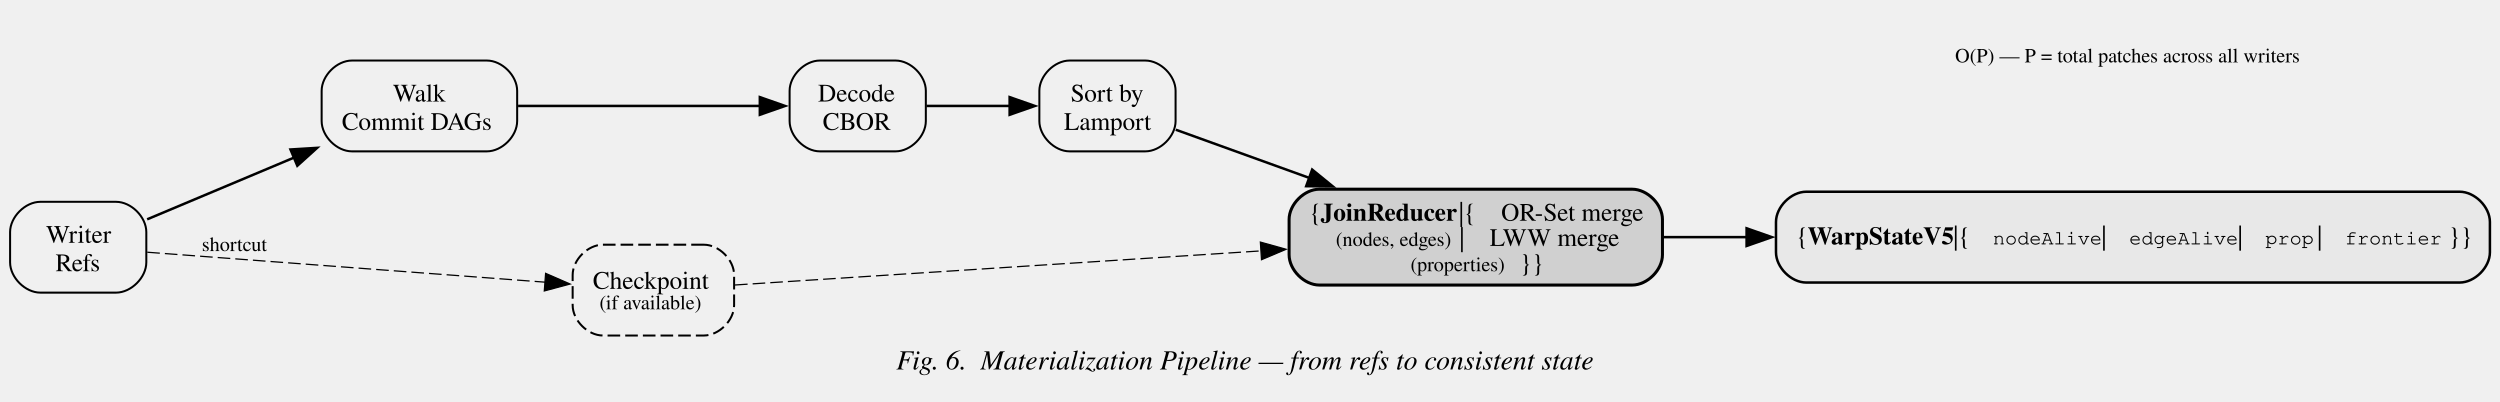
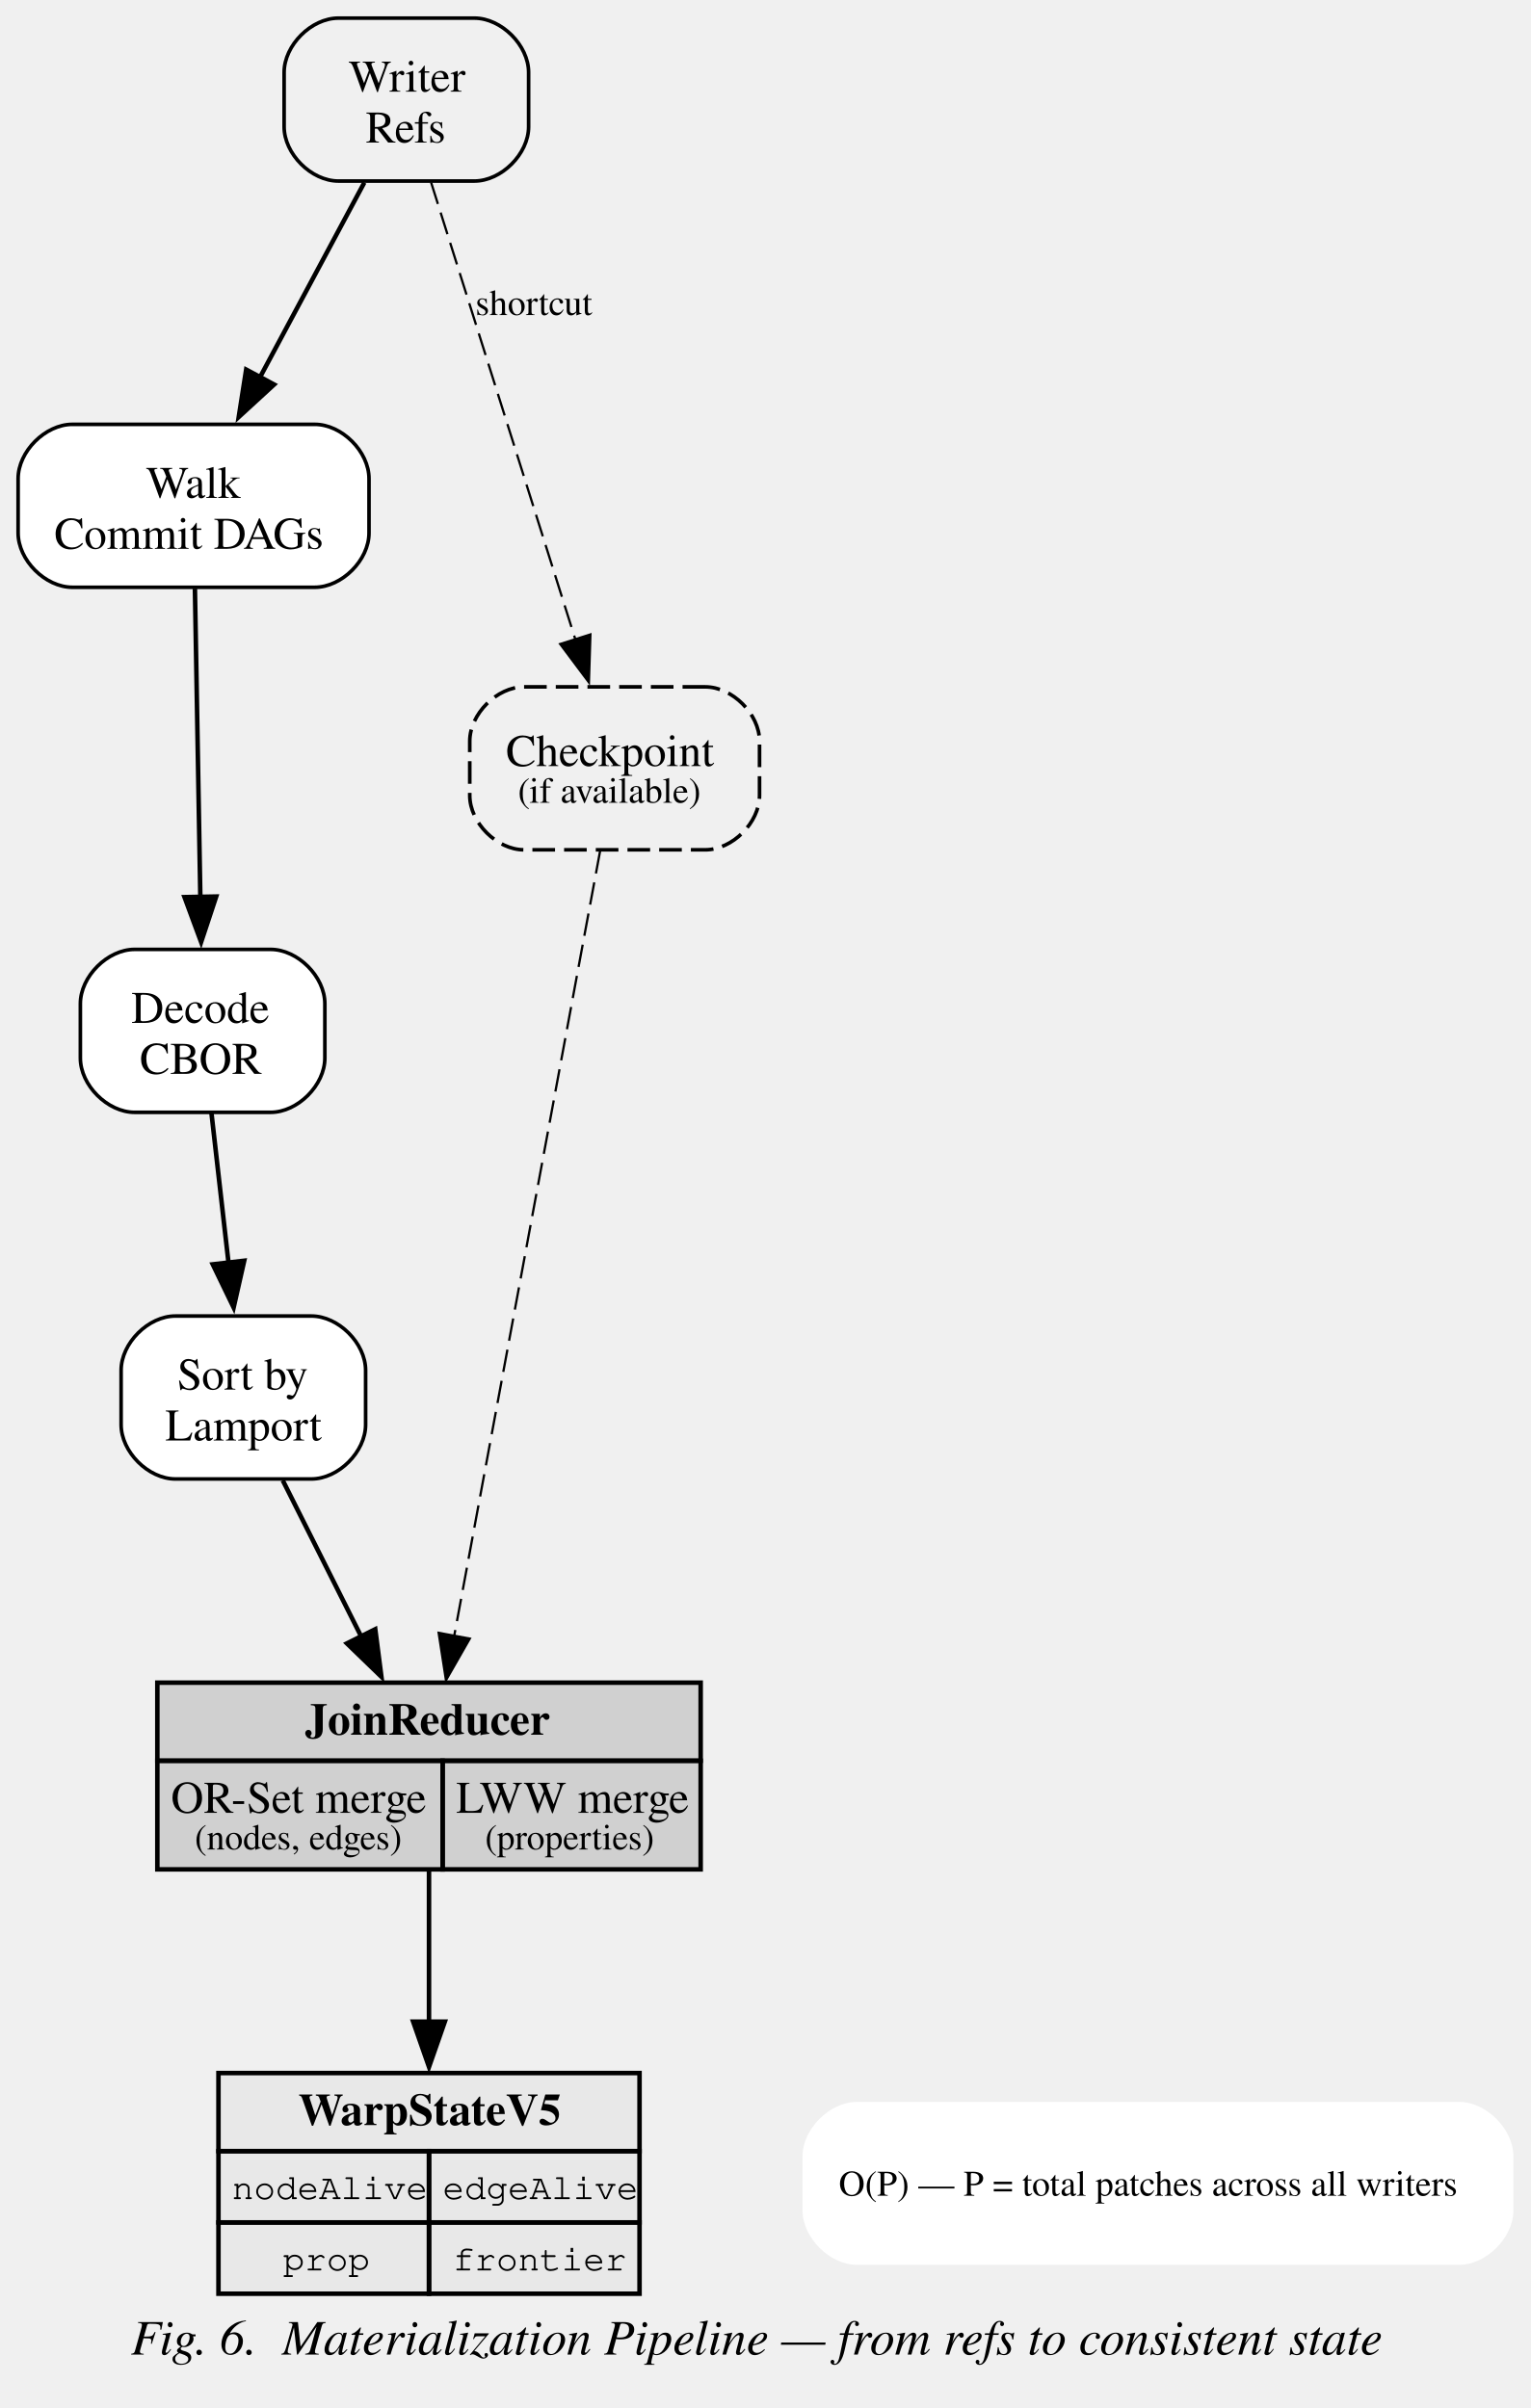
- <svg xmlns="http://www.w3.org/2000/svg" width="991pt" height="159pt" viewBox="0.00 0.00 991.00 159.00">
-   <g id="graph0" class="graph" transform="scale(1 1) rotate(0) translate(4 154.5)">
-     <text xml:space="preserve" text-anchor="start" x="351.25" y="-8.05" font-family="Times,serif" font-style="italic" font-size="11.00">Fig. 6.  Materialization Pipeline — from refs to consistent state</text>
+ <svg xmlns="http://www.w3.org/2000/svg" width="338pt" height="532pt" viewBox="0.00 0.00 338.00 532.00">
+   <g id="graph0" class="graph" transform="scale(1 1) rotate(0) translate(4 528.25)">
+     <text xml:space="preserve" text-anchor="start" x="24.88" y="-8.05" font-family="Times,serif" font-style="italic" font-size="11.00">Fig. 6.  Materialization Pipeline — from refs to consistent state</text>
    <g id="node1" class="node">
-       <path fill="#f0f0f0" stroke="black" stroke-width="0.8" d="M42,-74.5C42,-74.5 12,-74.5 12,-74.5 6,-74.5 0,-68.5 0,-62.5 0,-62.5 0,-50.5 0,-50.5 0,-44.5 6,-38.5 12,-38.5 12,-38.5 42,-38.5 42,-38.5 48,-38.5 54,-44.5 54,-50.5 54,-50.5 54,-62.5 54,-62.5 54,-68.5 48,-74.5 42,-74.5" />
-       <text xml:space="preserve" text-anchor="start" x="14.25" y="-58.25" font-family="Times,serif" font-size="10.00">Writer</text>
-       <text xml:space="preserve" text-anchor="start" x="18" y="-47" font-family="Times,serif" font-size="10.00">Refs</text>
+       <path fill="#f0f0f0" stroke="black" stroke-width="0.8" d="M100.75,-524.25C100.75,-524.25 70.75,-524.25 70.75,-524.25 64.75,-524.25 58.75,-518.25 58.75,-512.25 58.75,-512.25 58.75,-500.25 58.75,-500.25 58.75,-494.25 64.75,-488.25 70.75,-488.25 70.75,-488.25 100.75,-488.25 100.75,-488.25 106.75,-488.25 112.75,-494.25 112.75,-500.25 112.75,-500.25 112.75,-512.25 112.75,-512.25 112.75,-518.25 106.75,-524.25 100.75,-524.25" />
+       <text xml:space="preserve" text-anchor="start" x="73" y="-508" font-family="Times,serif" font-size="10.00">Writer</text>
+       <text xml:space="preserve" text-anchor="start" x="76.75" y="-496.75" font-family="Times,serif" font-size="10.00">Refs</text>
    </g>
    <g id="node2" class="node">
-       <path fill="none" stroke="black" stroke-width="0.8" d="M189,-130.5C189,-130.5 135.5,-130.5 135.5,-130.5 129.5,-130.5 123.5,-124.5 123.5,-118.5 123.5,-118.5 123.5,-106.5 123.5,-106.5 123.5,-100.5 129.5,-94.5 135.5,-94.5 135.5,-94.5 189,-94.5 189,-94.5 195,-94.5 201,-100.5 201,-106.5 201,-106.5 201,-118.5 201,-118.5 201,-124.5 195,-130.5 189,-130.5" />
-       <text xml:space="preserve" text-anchor="start" x="151.75" y="-114.25" font-family="Times,serif" font-size="10.00">Walk</text>
-       <text xml:space="preserve" text-anchor="start" x="131.5" y="-103" font-family="Times,serif" font-size="10.00">Commit DAGs</text>
+       <path fill="white" stroke="black" stroke-width="0.8" d="M65.5,-434.5C65.5,-434.5 12,-434.5 12,-434.5 6,-434.5 0,-428.5 0,-422.5 0,-422.5 0,-410.5 0,-410.5 0,-404.5 6,-398.5 12,-398.5 12,-398.5 65.5,-398.5 65.5,-398.5 71.5,-398.5 77.5,-404.5 77.5,-410.5 77.5,-410.5 77.5,-422.5 77.5,-422.5 77.5,-428.5 71.5,-434.5 65.5,-434.5" />
+       <text xml:space="preserve" text-anchor="start" x="28.25" y="-418.25" font-family="Times,serif" font-size="10.00">Walk</text>
+       <text xml:space="preserve" text-anchor="start" x="8" y="-407" font-family="Times,serif" font-size="10.00">Commit DAGs</text>
    </g>
    <g id="edge1" class="edge">
-       <path fill="none" stroke="black" d="M54.33,-67.56C70.98,-74.56 93.01,-83.82 112.74,-92.11" />
-       <polygon fill="black" stroke="black" points="111.15,-95.24 121.72,-95.89 113.86,-88.79 111.15,-95.24" />
+       <path fill="none" stroke="black" d="M76.46,-487.91C69.9,-475.65 60.96,-458.97 53.43,-444.92" />
+       <polygon fill="black" stroke="black" points="56.54,-443.3 48.73,-436.13 50.37,-446.6 56.54,-443.3" />
    </g>
    <g id="node7" class="node">
-       <path fill="#f0f0f0" stroke="black" stroke-width="0.8" stroke-dasharray="5,2" d="M275,-57.5C275,-57.5 235,-57.5 235,-57.5 229,-57.5 223,-51.5 223,-45.5 223,-45.5 223,-33.5 223,-33.5 223,-27.5 229,-21.5 235,-21.5 235,-21.5 275,-21.5 275,-21.5 281,-21.5 287,-27.5 287,-33.5 287,-33.5 287,-45.5 287,-45.5 287,-51.5 281,-57.5 275,-57.5" />
-       <text xml:space="preserve" text-anchor="start" x="231" y="-40" font-family="Times,serif" font-size="10.00">Checkpoint</text>
-       <text xml:space="preserve" text-anchor="start" x="233.62" y="-31.9" font-family="Times,serif" font-size="8.00">(if available)</text>
+       <path fill="#f0f0f0" stroke="black" stroke-width="0.8" stroke-dasharray="5,2" d="M151.75,-376.5C151.75,-376.5 111.75,-376.5 111.75,-376.5 105.75,-376.5 99.75,-370.5 99.75,-364.5 99.75,-364.5 99.75,-352.5 99.75,-352.5 99.75,-346.5 105.75,-340.5 111.75,-340.5 111.75,-340.5 151.75,-340.5 151.75,-340.5 157.75,-340.5 163.75,-346.5 163.75,-352.5 163.75,-352.5 163.75,-364.5 163.75,-364.5 163.75,-370.5 157.75,-376.5 151.75,-376.5" />
+       <text xml:space="preserve" text-anchor="start" x="107.75" y="-359" font-family="Times,serif" font-size="10.00">Checkpoint</text>
+       <text xml:space="preserve" text-anchor="start" x="110.38" y="-350.9" font-family="Times,serif" font-size="8.00">(if available)</text>
    </g>
    <g id="edge6" class="edge">
-       <path fill="none" stroke="black" stroke-width="0.5" stroke-dasharray="5,2" d="M54.37,-54.52C93.17,-51.6 166.05,-46.12 212.19,-42.64" />
-       <polygon fill="black" stroke="black" stroke-width="0.5" points="212.28,-46.15 221.99,-41.91 211.76,-39.17 212.28,-46.15" />
-       <text xml:space="preserve" text-anchor="start" x="76" y="-54.98" font-family="Times,serif" font-size="8.00">shortcut</text>
+       <path fill="none" stroke="black" stroke-width="0.5" stroke-dasharray="5,2" d="M91.21,-487.96C99.09,-462.98 113.75,-416.54 123.11,-386.87" />
+       <polygon fill="black" stroke="black" stroke-width="0.5" points="126.4,-388.08 126.07,-377.49 119.72,-385.97 126.4,-388.08" />
+       <text xml:space="preserve" text-anchor="start" x="101" y="-458.65" font-family="Times,serif" font-size="8.00">shortcut</text>
    </g>
    <g id="node3" class="node">
-       <path fill="none" stroke="black" stroke-width="0.8" d="M351,-130.5C351,-130.5 321,-130.5 321,-130.5 315,-130.5 309,-124.5 309,-118.5 309,-118.5 309,-106.5 309,-106.5 309,-100.5 315,-94.5 321,-94.5 321,-94.5 351,-94.5 351,-94.5 357,-94.5 363,-100.5 363,-106.5 363,-106.5 363,-118.5 363,-118.5 363,-124.5 357,-130.5 351,-130.5" />
-       <text xml:space="preserve" text-anchor="start" x="320.25" y="-114.25" font-family="Times,serif" font-size="10.00">Decode</text>
-       <text xml:space="preserve" text-anchor="start" x="322.12" y="-103" font-family="Times,serif" font-size="10.00">CBOR</text>
+       <path fill="white" stroke="black" stroke-width="0.8" d="M55.75,-318.5C55.75,-318.5 25.75,-318.5 25.75,-318.5 19.75,-318.5 13.75,-312.5 13.75,-306.5 13.75,-306.5 13.75,-294.5 13.75,-294.5 13.75,-288.5 19.75,-282.5 25.75,-282.5 25.75,-282.5 55.75,-282.5 55.75,-282.5 61.75,-282.5 67.75,-288.5 67.75,-294.5 67.75,-294.5 67.75,-306.5 67.75,-306.5 67.75,-312.5 61.75,-318.5 55.75,-318.5" />
+       <text xml:space="preserve" text-anchor="start" x="25" y="-302.25" font-family="Times,serif" font-size="10.00">Decode</text>
+       <text xml:space="preserve" text-anchor="start" x="26.88" y="-291" font-family="Times,serif" font-size="10.00">CBOR</text>
    </g>
    <g id="edge2" class="edge">
-       <path fill="none" stroke="black" d="M201.37,-112.5C229.9,-112.5 268.76,-112.5 297.21,-112.5" />
-       <polygon fill="black" stroke="black" points="297.2,-116 307.2,-112.5 297.2,-109 297.2,-116" />
+       <path fill="none" stroke="black" d="M39.05,-398.19C39.37,-380.09 39.87,-351.39 40.25,-329.95" />
+       <polygon fill="black" stroke="black" points="43.75,-330.18 40.42,-320.12 36.75,-330.05 43.75,-330.18" />
    </g>
    <g id="node4" class="node">
-       <path fill="none" stroke="black" stroke-width="0.8" d="M450,-130.5C450,-130.5 420,-130.5 420,-130.5 414,-130.5 408,-124.5 408,-118.5 408,-118.5 408,-106.5 408,-106.5 408,-100.5 414,-94.5 420,-94.5 420,-94.5 450,-94.5 450,-94.5 456,-94.5 462,-100.5 462,-106.5 462,-106.5 462,-118.5 462,-118.5 462,-124.5 456,-130.5 450,-130.5" />
-       <text xml:space="preserve" text-anchor="start" x="420.38" y="-114.25" font-family="Times,serif" font-size="10.00">Sort by</text>
-       <text xml:space="preserve" text-anchor="start" x="417.75" y="-103" font-family="Times,serif" font-size="10.00">Lamport</text>
+       <path fill="white" stroke="black" stroke-width="0.8" d="M64.75,-237.5C64.75,-237.5 34.75,-237.5 34.75,-237.5 28.75,-237.5 22.75,-231.5 22.75,-225.5 22.75,-225.5 22.75,-213.5 22.75,-213.5 22.75,-207.5 28.75,-201.5 34.75,-201.5 34.75,-201.5 64.75,-201.5 64.75,-201.5 70.75,-201.5 76.75,-207.5 76.75,-213.5 76.75,-213.5 76.75,-225.5 76.75,-225.5 76.75,-231.5 70.75,-237.5 64.75,-237.5" />
+       <text xml:space="preserve" text-anchor="start" x="35.12" y="-221.25" font-family="Times,serif" font-size="10.00">Sort by</text>
+       <text xml:space="preserve" text-anchor="start" x="32.5" y="-210" font-family="Times,serif" font-size="10.00">Lamport</text>
    </g>
    <g id="edge3" class="edge">
-       <path fill="none" stroke="black" d="M363.25,-112.5C373.49,-112.5 385.43,-112.5 396.55,-112.5" />
-       <polygon fill="black" stroke="black" points="396.22,-116 406.22,-112.5 396.22,-109 396.22,-116" />
+       <path fill="none" stroke="black" d="M42.7,-282.36C43.8,-272.69 45.21,-260.37 46.47,-249.26" />
+       <polygon fill="black" stroke="black" points="49.94,-249.72 47.6,-239.38 42.99,-248.92 49.94,-249.72" />
    </g>
    <g id="node5" class="node">
-       <path fill="#d0d0d0" stroke="black" stroke-width="1.2" d="M643,-79.5C643,-79.5 519,-79.5 519,-79.5 513,-79.5 507,-73.5 507,-67.5 507,-67.5 507,-53.5 507,-53.5 507,-47.5 513,-41.5 519,-41.5 519,-41.5 643,-41.5 643,-41.5 649,-41.5 655,-47.5 655,-53.5 655,-53.5 655,-67.5 655,-67.5 655,-73.5 649,-79.5 643,-79.5" />
-       <text xml:space="preserve" text-anchor="start" x="515" y="-67" font-family="Times,serif" font-size="10.00">{</text>
-       <text xml:space="preserve" text-anchor="start" x="519.5" y="-67" font-family="Times,serif" font-weight="bold" font-size="10.00">JoinReducer</text>
-       <text xml:space="preserve" text-anchor="start" x="574.25" y="-67" font-family="Times,serif" font-size="10.00">|{    OR-Set merge</text>
-       <text xml:space="preserve" text-anchor="start" x="525.5" y="-57" font-family="Times,serif" font-size="8.00">(nodes, edges)</text>
-       <text xml:space="preserve" text-anchor="start" x="572" y="-57" font-family="Times,serif" font-size="10.00"> |    LWW merge</text>
-       <text xml:space="preserve" text-anchor="start" x="555.12" y="-47" font-family="Times,serif" font-size="8.00">(properties)</text>
-       <text xml:space="preserve" text-anchor="start" x="593.38" y="-47" font-family="Times,serif" font-size="10.00">  }}</text>
+       <path fill="white" stroke="none" stroke-width="1.2" d="M138.75,-156.5C138.75,-156.5 42.75,-156.5 42.75,-156.5 36.75,-156.5 30.75,-150.5 30.75,-144.5 30.75,-144.5 30.75,-127.25 30.75,-127.25 30.75,-121.25 36.75,-115.25 42.75,-115.25 42.75,-115.25 138.75,-115.25 138.75,-115.25 144.75,-115.25 150.75,-121.25 150.75,-127.25 150.75,-127.25 150.75,-144.5 150.75,-144.5 150.75,-150.5 144.75,-156.5 138.75,-156.5" />
+       <polygon fill="#d0d0d0" stroke="none" points="30.75,-115.25 30.75,-156.5 150.75,-156.5 150.75,-115.25 30.75,-115.25" />
+       <polygon fill="none" stroke="black" points="30.75,-139.25 30.75,-156.5 150.75,-156.5 150.75,-139.25 30.75,-139.25" />
+       <text xml:space="preserve" text-anchor="start" x="63.38" y="-145" font-family="Times,serif" font-weight="bold" font-size="10.00">JoinReducer</text>
+       <polygon fill="none" stroke="black" points="30.75,-115.25 30.75,-139.25 93.75,-139.25 93.75,-115.25 30.75,-115.25" />
+       <text xml:space="preserve" text-anchor="start" x="33.75" y="-127.75" font-family="Times,serif" font-size="10.00">OR-Set merge</text>
+       <text xml:space="preserve" text-anchor="start" x="39" y="-119.65" font-family="Times,serif" font-size="8.00">(nodes, edges)</text>
+       <polygon fill="none" stroke="black" points="93.75,-115.25 93.75,-139.25 150.75,-139.25 150.75,-115.25 93.75,-115.25" />
+       <text xml:space="preserve" text-anchor="start" x="96.75" y="-127.75" font-family="Times,serif" font-size="10.00">LWW merge</text>
+       <text xml:space="preserve" text-anchor="start" x="103.12" y="-119.65" font-family="Times,serif" font-size="8.00">(properties)</text>
    </g>
    <g id="edge4" class="edge">
-       <path fill="none" stroke="black" d="M462.08,-103.08C476.98,-97.7 496.4,-90.69 515.16,-83.92" />
-       <polygon fill="black" stroke="black" points="516.14,-87.28 524.36,-80.59 513.77,-80.7 516.14,-87.28" />
+       <path fill="none" stroke="black" d="M58.45,-201.19C63.48,-191.16 69.97,-178.25 75.8,-166.64" />
+       <polygon fill="black" stroke="black" points="78.88,-168.31 80.24,-157.8 72.62,-165.17 78.88,-168.31" />
    </g>
    <g id="node6" class="node">
-       <path fill="#e8e8e8" stroke="black" d="M971,-78.5C971,-78.5 712,-78.5 712,-78.5 706,-78.5 700,-72.5 700,-66.5 700,-66.5 700,-54.5 700,-54.5 700,-48.5 706,-42.5 712,-42.5 712,-42.5 971,-42.5 971,-42.5 977,-42.5 983,-48.5 983,-54.5 983,-54.5 983,-66.5 983,-66.5 983,-72.5 977,-78.5 971,-78.5" />
-       <text xml:space="preserve" text-anchor="start" x="708" y="-57.62" font-family="Times,serif" font-size="10.00">{</text>
-       <text xml:space="preserve" text-anchor="start" x="712.5" y="-57.62" font-family="Times,serif" font-weight="bold" font-size="10.00">WarpStateV5</text>
-       <text xml:space="preserve" text-anchor="start" x="770.25" y="-57.62" font-family="Times,serif" font-size="10.00">|{    </text>
-       <text xml:space="preserve" text-anchor="start" x="786" y="-57.62" font-family="Courier,monospace" font-size="8.00">nodeAlive</text>
-       <text xml:space="preserve" text-anchor="start" x="826.5" y="-57.62" font-family="Times,serif" font-size="10.00"> |    </text>
-       <text xml:space="preserve" text-anchor="start" x="840" y="-57.62" font-family="Courier,monospace" font-size="8.00">edgeAlive</text>
-       <text xml:space="preserve" text-anchor="start" x="880.5" y="-57.62" font-family="Times,serif" font-size="10.00"> |    </text>
-       <text xml:space="preserve" text-anchor="start" x="894" y="-57.62" font-family="Courier,monospace" font-size="8.00">prop</text>
-       <text xml:space="preserve" text-anchor="start" x="912" y="-57.62" font-family="Times,serif" font-size="10.00"> |    </text>
-       <text xml:space="preserve" text-anchor="start" x="925.5" y="-57.62" font-family="Courier,monospace" font-size="8.00">frontier</text>
-       <text xml:space="preserve" text-anchor="start" x="961.5" y="-57.62" font-family="Times,serif" font-size="10.00">  }}</text>
+       <path fill="white" stroke="none" d="M125.25,-70.25C125.25,-70.25 56.25,-70.25 56.25,-70.25 50.25,-70.25 44.25,-64.25 44.25,-58.25 44.25,-58.25 44.25,-33.5 44.25,-33.5 44.25,-27.5 50.25,-21.5 56.25,-21.5 56.25,-21.5 125.25,-21.5 125.25,-21.5 131.25,-21.5 137.25,-27.5 137.25,-33.5 137.25,-33.5 137.25,-58.25 137.25,-58.25 137.25,-64.25 131.25,-70.25 125.25,-70.25" />
+       <polygon fill="#e8e8e8" stroke="none" points="44.25,-21.5 44.25,-70.25 137.25,-70.25 137.25,-21.5 44.25,-21.5" />
+       <polygon fill="none" stroke="black" points="44.25,-53 44.25,-70.25 137.25,-70.25 137.25,-53 44.25,-53" />
+       <text xml:space="preserve" text-anchor="start" x="61.88" y="-58.75" font-family="Times,serif" font-weight="bold" font-size="10.00">WarpStateV5</text>
+       <polygon fill="none" stroke="black" points="44.25,-37.25 44.25,-53 90.75,-53 90.75,-37.25 44.25,-37.25" />
+       <text xml:space="preserve" text-anchor="start" x="47.25" y="-42.4" font-family="Courier,monospace" font-size="8.00">nodeAlive</text>
+       <polygon fill="none" stroke="black" points="90.75,-37.25 90.75,-53 137.25,-53 137.25,-37.25 90.75,-37.25" />
+       <text xml:space="preserve" text-anchor="start" x="93.75" y="-42.4" font-family="Courier,monospace" font-size="8.00">edgeAlive</text>
+       <polygon fill="none" stroke="black" points="44.25,-21.5 44.25,-37.25 90.75,-37.25 90.75,-21.5 44.25,-21.5" />
+       <text xml:space="preserve" text-anchor="start" x="58.5" y="-26.65" font-family="Courier,monospace" font-size="8.00">prop</text>
+       <polygon fill="none" stroke="black" points="90.75,-21.5 90.75,-37.25 137.25,-37.25 137.25,-21.5 90.75,-21.5" />
+       <text xml:space="preserve" text-anchor="start" x="96" y="-26.65" font-family="Courier,monospace" font-size="8.00">frontier</text>
    </g>
    <g id="edge5" class="edge">
-       <path fill="none" stroke="black" d="M655.38,-60.5C665.91,-60.5 677.04,-60.5 688.42,-60.5" />
-       <polygon fill="black" stroke="black" points="688.35,-64 698.35,-60.5 688.35,-57 688.35,-64" />
+       <path fill="none" stroke="black" d="M90.75,-115.34C90.75,-105.42 90.75,-93.07 90.75,-81.59" />
+       <polygon fill="black" stroke="black" points="94.25,-81.61 90.75,-71.61 87.25,-81.61 94.25,-81.61" />
    </g>
    <g id="edge7" class="edge">
-       <path fill="none" stroke="black" stroke-width="0.5" stroke-dasharray="5,2" d="M287.36,-41.53C335.17,-44.63 427.93,-50.64 496.25,-55.07" />
-       <polygon fill="black" stroke="black" stroke-width="0.5" points="495.61,-58.54 505.81,-55.69 496.06,-51.55 495.61,-58.54" />
+       <path fill="none" stroke="black" stroke-width="0.5" stroke-dasharray="5,2" d="M128.53,-340.19C121.56,-302.66 104.98,-213.46 96.29,-166.68" />
+       <polygon fill="black" stroke="black" stroke-width="0.5" points="99.76,-166.23 94.5,-157.03 92.88,-167.51 99.76,-166.23" />
    </g>
    <g id="node8" class="node">
-       <path fill="none" stroke="none" stroke-width="0.8" d="M908,-150.5C908,-150.5 775,-150.5 775,-150.5 769,-150.5 763,-144.5 763,-138.5 763,-138.5 763,-126.5 763,-126.5 763,-120.5 769,-114.5 775,-114.5 775,-114.5 908,-114.5 908,-114.5 914,-114.5 920,-120.5 920,-126.5 920,-126.5 920,-138.5 920,-138.5 920,-144.5 914,-150.5 908,-150.5" />
-       <text xml:space="preserve" text-anchor="start" x="771" y="-129.78" font-family="Times,serif" font-size="8.00">O(P) — P = total patches across all writers</text>
+       <path fill="white" stroke="none" stroke-width="0.8" d="M318.25,-63.88C318.25,-63.88 185.25,-63.88 185.25,-63.88 179.25,-63.88 173.25,-57.88 173.25,-51.88 173.25,-51.88 173.25,-39.88 173.25,-39.88 173.25,-33.88 179.25,-27.88 185.25,-27.88 185.25,-27.88 318.25,-27.88 318.25,-27.88 324.25,-27.88 330.25,-33.88 330.25,-39.88 330.25,-39.88 330.25,-51.88 330.25,-51.88 330.25,-57.88 324.25,-63.88 318.25,-63.88" />
+       <text xml:space="preserve" text-anchor="start" x="181.25" y="-43.15" font-family="Times,serif" font-size="8.00">O(P) — P = total patches across all writers</text>
    </g>
  </g>
</svg>
